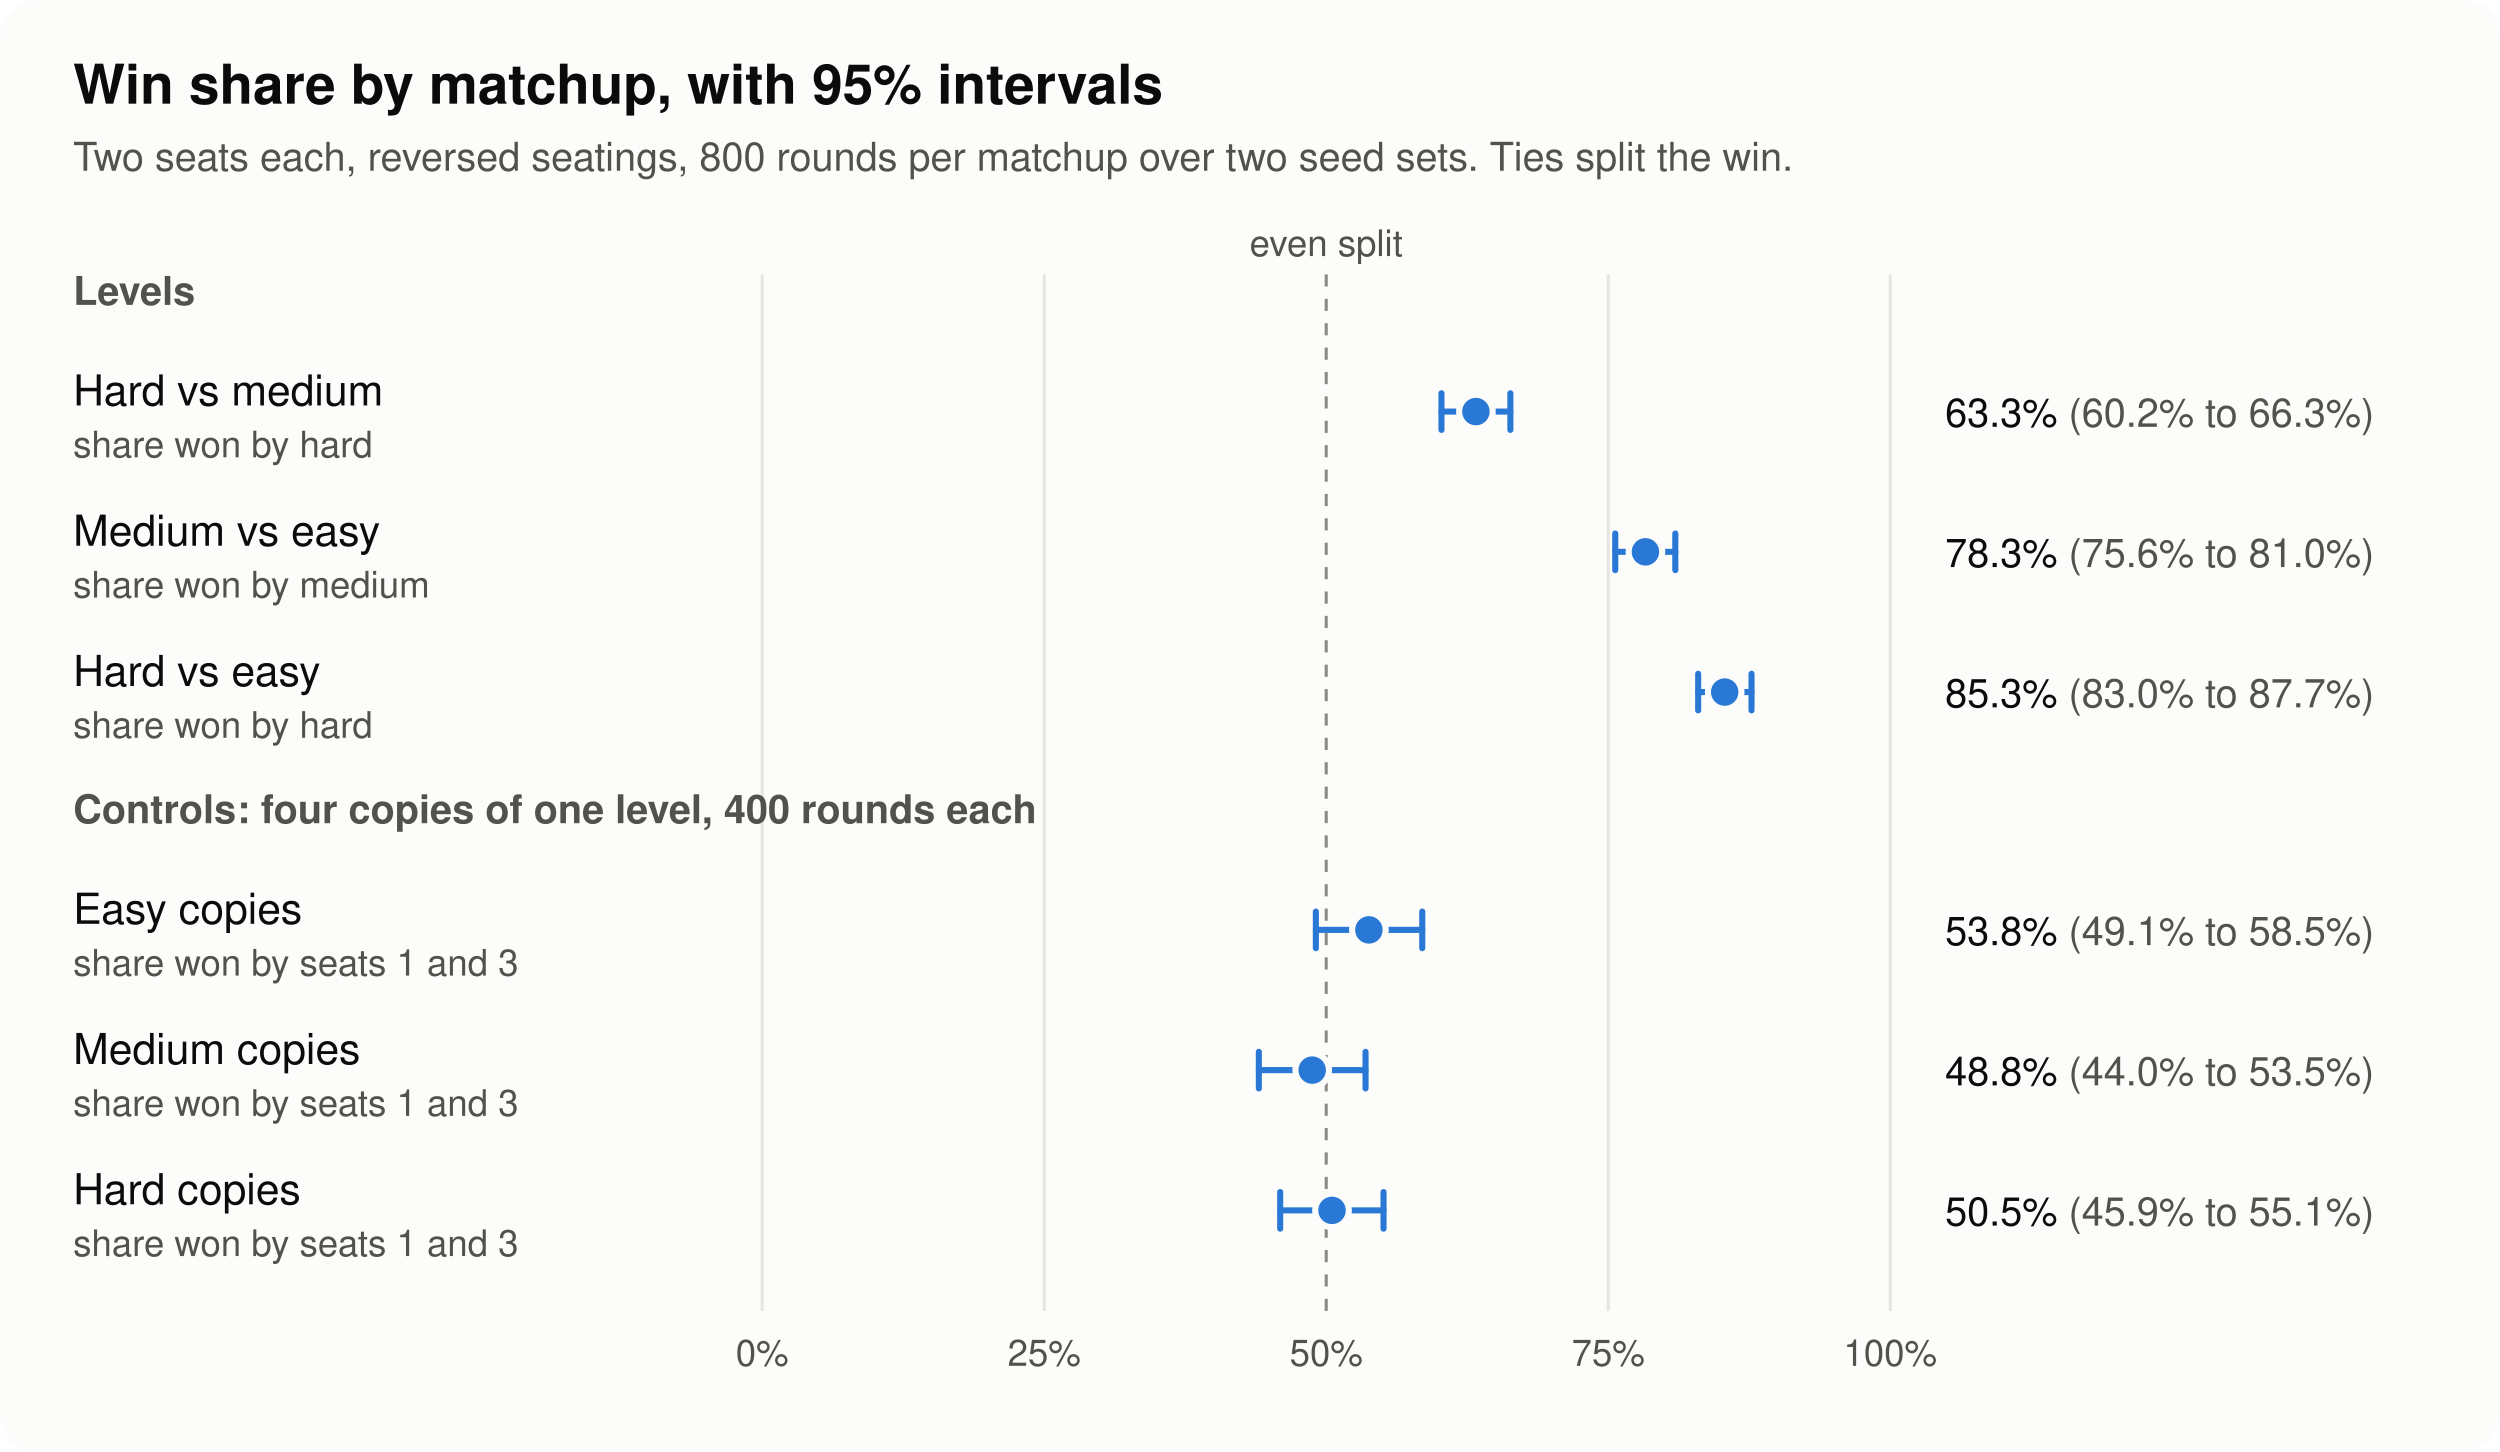
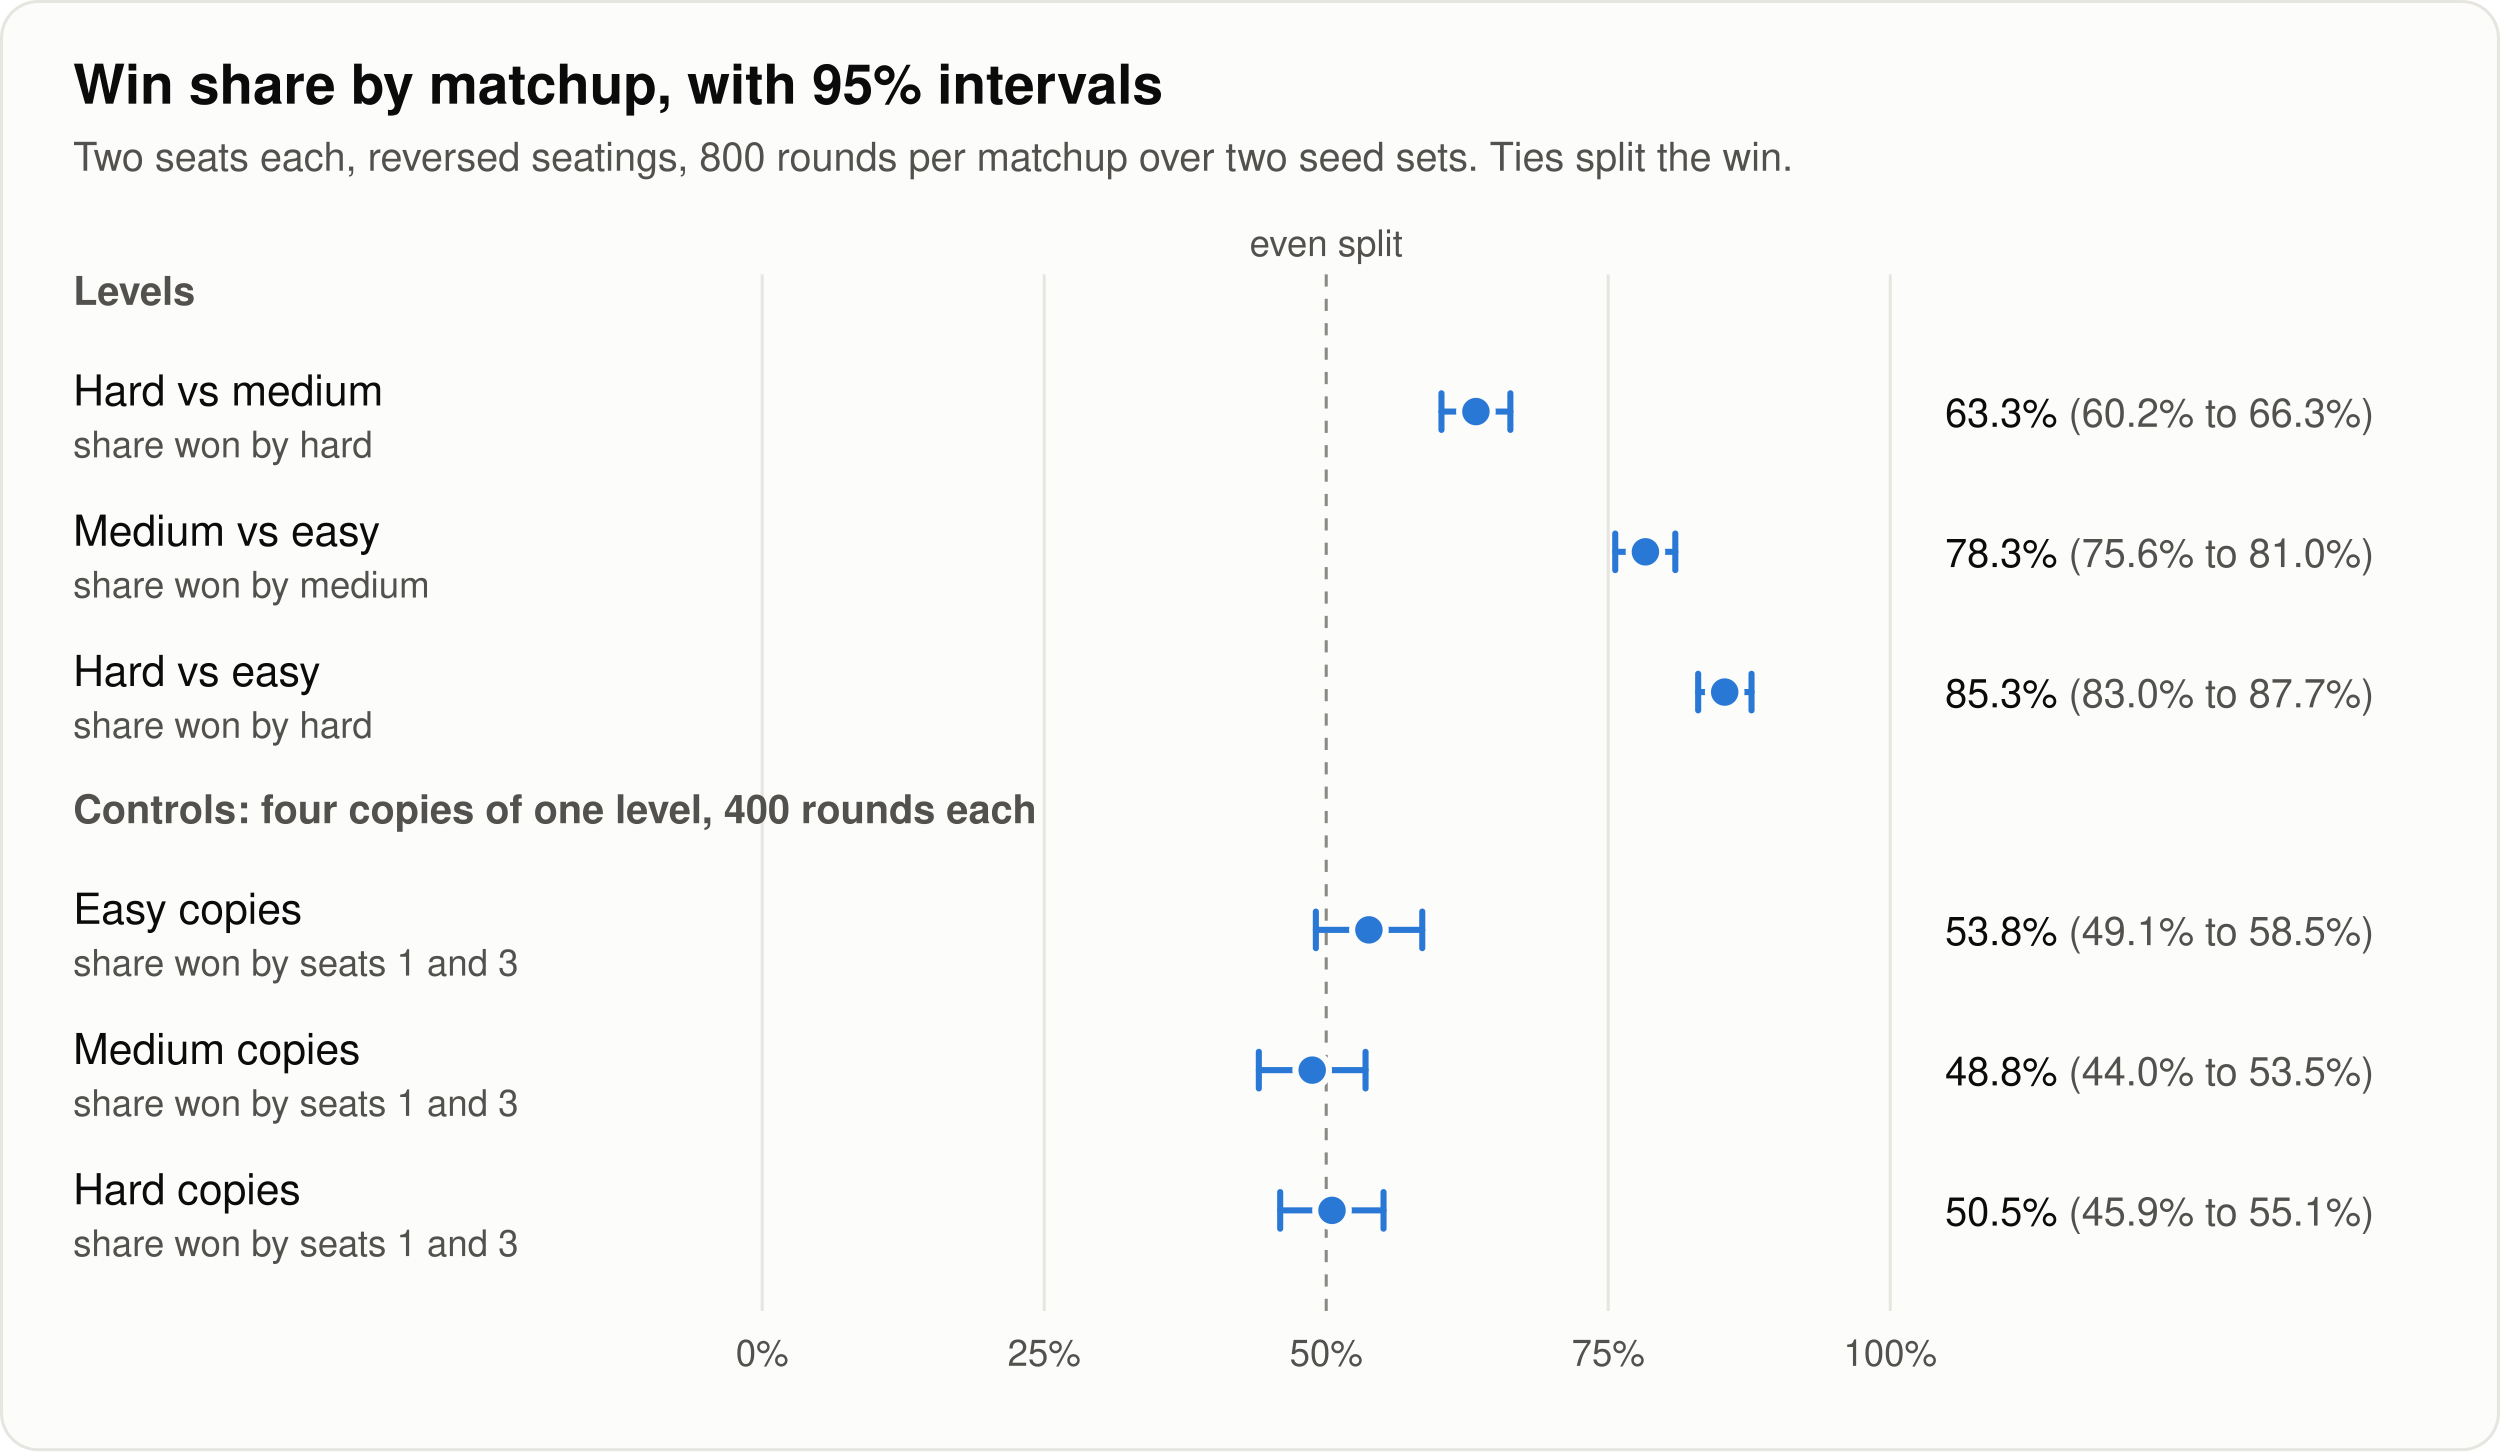
<svg xmlns="http://www.w3.org/2000/svg" width="820" height="476" viewBox="0 0 820 476" role="img" aria-labelledby="t d" font-family="-apple-system, BlinkMacSystemFont, 'Segoe UI', Helvetica, Arial, sans-serif">
-   <rect width="820" height="476" rx="12" fill="#fcfcfb" />
+   <rect x="0.5" y="0.5" width="819" height="475" rx="12" fill="#fcfcfb" stroke="#e6e5e0" />
  <text x="24" y="34" font-size="18" font-weight="600" fill="#0b0b0b">Win share by matchup, with 95% intervals</text>
  <text x="24" y="56" font-size="13" fill="#52514e">Two seats each, reversed seatings, 800 rounds per matchup over two seed sets. Ties split the win.</text>
  <line x1="250" x2="250" y1="90" y2="430" stroke="#e6e5e0" stroke-width="1" />
  <text x="250" y="448" font-size="12" fill="#52514e" text-anchor="middle">0%</text>
  <line x1="342.5" x2="342.5" y1="90" y2="430" stroke="#e6e5e0" stroke-width="1" />
  <text x="342.5" y="448" font-size="12" fill="#52514e" text-anchor="middle">25%</text>
  <line x1="435" x2="435" y1="90" y2="430" stroke="#8a8984" stroke-width="1" stroke-dasharray="4 4" />
  <text x="435" y="448" font-size="12" fill="#52514e" text-anchor="middle">50%</text>
  <line x1="527.5" x2="527.5" y1="90" y2="430" stroke="#e6e5e0" stroke-width="1" />
  <text x="527.5" y="448" font-size="12" fill="#52514e" text-anchor="middle">75%</text>
  <line x1="620" x2="620" y1="90" y2="430" stroke="#e6e5e0" stroke-width="1" />
  <text x="620" y="448" font-size="12" fill="#52514e" text-anchor="middle">100%</text>
  <text x="435" y="84" font-size="12" fill="#52514e" text-anchor="middle">even split</text>
  <text x="24" y="100" font-size="13" font-weight="600" fill="#52514e">Levels</text>
  <text x="24" y="133" font-size="14" fill="#0b0b0b">Hard vs medium</text>
  <text x="24" y="150" font-size="12" fill="#52514e">share won by hard</text>
  <line x1="472.8" x2="495.4" y1="135" y2="135" stroke="#2a78d6" stroke-width="2" stroke-linecap="round" />
  <line x1="472.8" x2="472.8" y1="129" y2="141" stroke="#2a78d6" stroke-width="2" stroke-linecap="round" />
  <line x1="495.4" x2="495.4" y1="129" y2="141" stroke="#2a78d6" stroke-width="2" stroke-linecap="round" />
  <circle cx="484.1" cy="135" r="5.5" fill="#2a78d6" stroke="#fcfcfb" stroke-width="2" />
  <text x="638" y="140" font-size="13" fill="#0b0b0b">63.3% <tspan fill="#52514e">(60.2% to 66.3%)</tspan>
  </text>
  <text x="24" y="179" font-size="14" fill="#0b0b0b">Medium vs easy</text>
  <text x="24" y="196" font-size="12" fill="#52514e">share won by medium</text>
  <line x1="529.8" x2="549.5" y1="181" y2="181" stroke="#2a78d6" stroke-width="2" stroke-linecap="round" />
  <line x1="529.8" x2="529.8" y1="175" y2="187" stroke="#2a78d6" stroke-width="2" stroke-linecap="round" />
  <line x1="549.5" x2="549.5" y1="175" y2="187" stroke="#2a78d6" stroke-width="2" stroke-linecap="round" />
  <circle cx="539.7" cy="181" r="5.5" fill="#2a78d6" stroke="#fcfcfb" stroke-width="2" />
  <text x="638" y="186" font-size="13" fill="#0b0b0b">78.3% <tspan fill="#52514e">(75.6% to 81.0%)</tspan>
  </text>
  <text x="24" y="225" font-size="14" fill="#0b0b0b">Hard vs easy</text>
  <text x="24" y="242" font-size="12" fill="#52514e">share won by hard</text>
  <line x1="557.0" x2="574.5" y1="227" y2="227" stroke="#2a78d6" stroke-width="2" stroke-linecap="round" />
  <line x1="557.0" x2="557.0" y1="221" y2="233" stroke="#2a78d6" stroke-width="2" stroke-linecap="round" />
  <line x1="574.5" x2="574.5" y1="221" y2="233" stroke="#2a78d6" stroke-width="2" stroke-linecap="round" />
  <circle cx="565.7" cy="227" r="5.5" fill="#2a78d6" stroke="#fcfcfb" stroke-width="2" />
  <text x="638" y="232" font-size="13" fill="#0b0b0b">85.3% <tspan fill="#52514e">(83.0% to 87.7%)</tspan>
  </text>
  <text x="24" y="270" font-size="13" font-weight="600" fill="#52514e">Controls: four copies of one level, 400 rounds each</text>
  <text x="24" y="303" font-size="14" fill="#0b0b0b">Easy copies</text>
  <text x="24" y="320" font-size="12" fill="#52514e">share won by seats 1 and 3</text>
  <line x1="431.6" x2="466.5" y1="305" y2="305" stroke="#2a78d6" stroke-width="2" stroke-linecap="round" />
  <line x1="431.6" x2="431.6" y1="299" y2="311" stroke="#2a78d6" stroke-width="2" stroke-linecap="round" />
  <line x1="466.5" x2="466.5" y1="299" y2="311" stroke="#2a78d6" stroke-width="2" stroke-linecap="round" />
  <circle cx="449.0" cy="305" r="5.5" fill="#2a78d6" stroke="#fcfcfb" stroke-width="2" />
  <text x="638" y="310" font-size="13" fill="#0b0b0b">53.8% <tspan fill="#52514e">(49.1% to 58.5%)</tspan>
  </text>
  <text x="24" y="349" font-size="14" fill="#0b0b0b">Medium copies</text>
  <text x="24" y="366" font-size="12" fill="#52514e">share won by seats 1 and 3</text>
  <line x1="412.9" x2="447.9" y1="351" y2="351" stroke="#2a78d6" stroke-width="2" stroke-linecap="round" />
  <line x1="412.9" x2="412.9" y1="345" y2="357" stroke="#2a78d6" stroke-width="2" stroke-linecap="round" />
  <line x1="447.9" x2="447.9" y1="345" y2="357" stroke="#2a78d6" stroke-width="2" stroke-linecap="round" />
  <circle cx="430.4" cy="351" r="5.5" fill="#2a78d6" stroke="#fcfcfb" stroke-width="2" />
  <text x="638" y="356" font-size="13" fill="#0b0b0b">48.8% <tspan fill="#52514e">(44.0% to 53.5%)</tspan>
  </text>
  <text x="24" y="395" font-size="14" fill="#0b0b0b">Hard copies</text>
  <text x="24" y="412" font-size="12" fill="#52514e">share won by seats 1 and 3</text>
  <line x1="419.9" x2="453.8" y1="397" y2="397" stroke="#2a78d6" stroke-width="2" stroke-linecap="round" />
  <line x1="419.9" x2="419.9" y1="391" y2="403" stroke="#2a78d6" stroke-width="2" stroke-linecap="round" />
  <line x1="453.8" x2="453.8" y1="391" y2="403" stroke="#2a78d6" stroke-width="2" stroke-linecap="round" />
  <circle cx="436.9" cy="397" r="5.5" fill="#2a78d6" stroke="#fcfcfb" stroke-width="2" />
  <text x="638" y="402" font-size="13" fill="#0b0b0b">50.5% <tspan fill="#52514e">(45.9% to 55.1%)</tspan>
  </text>
</svg>
